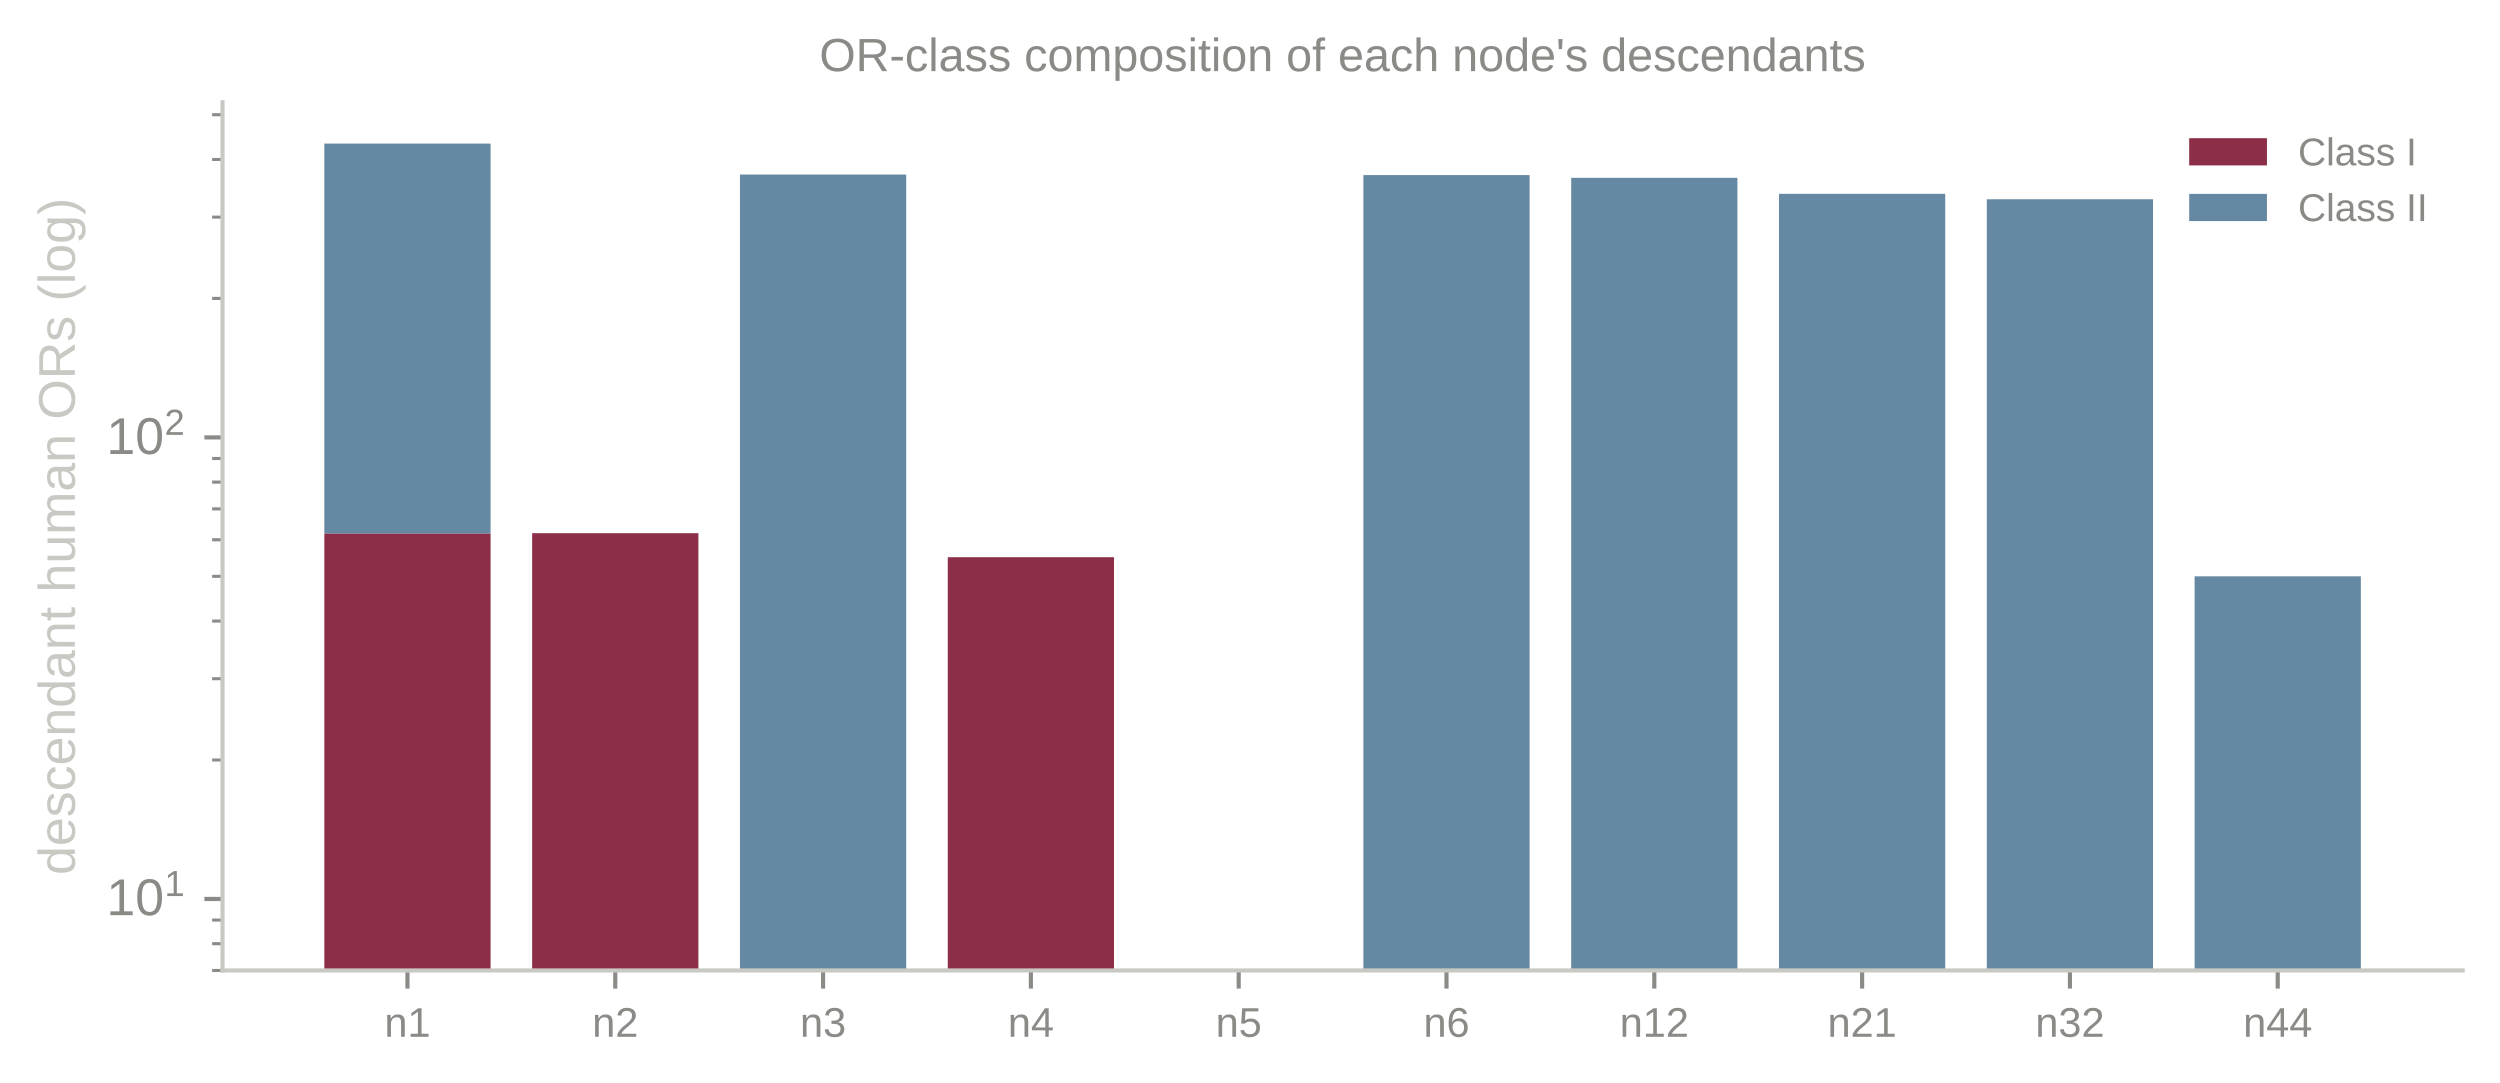
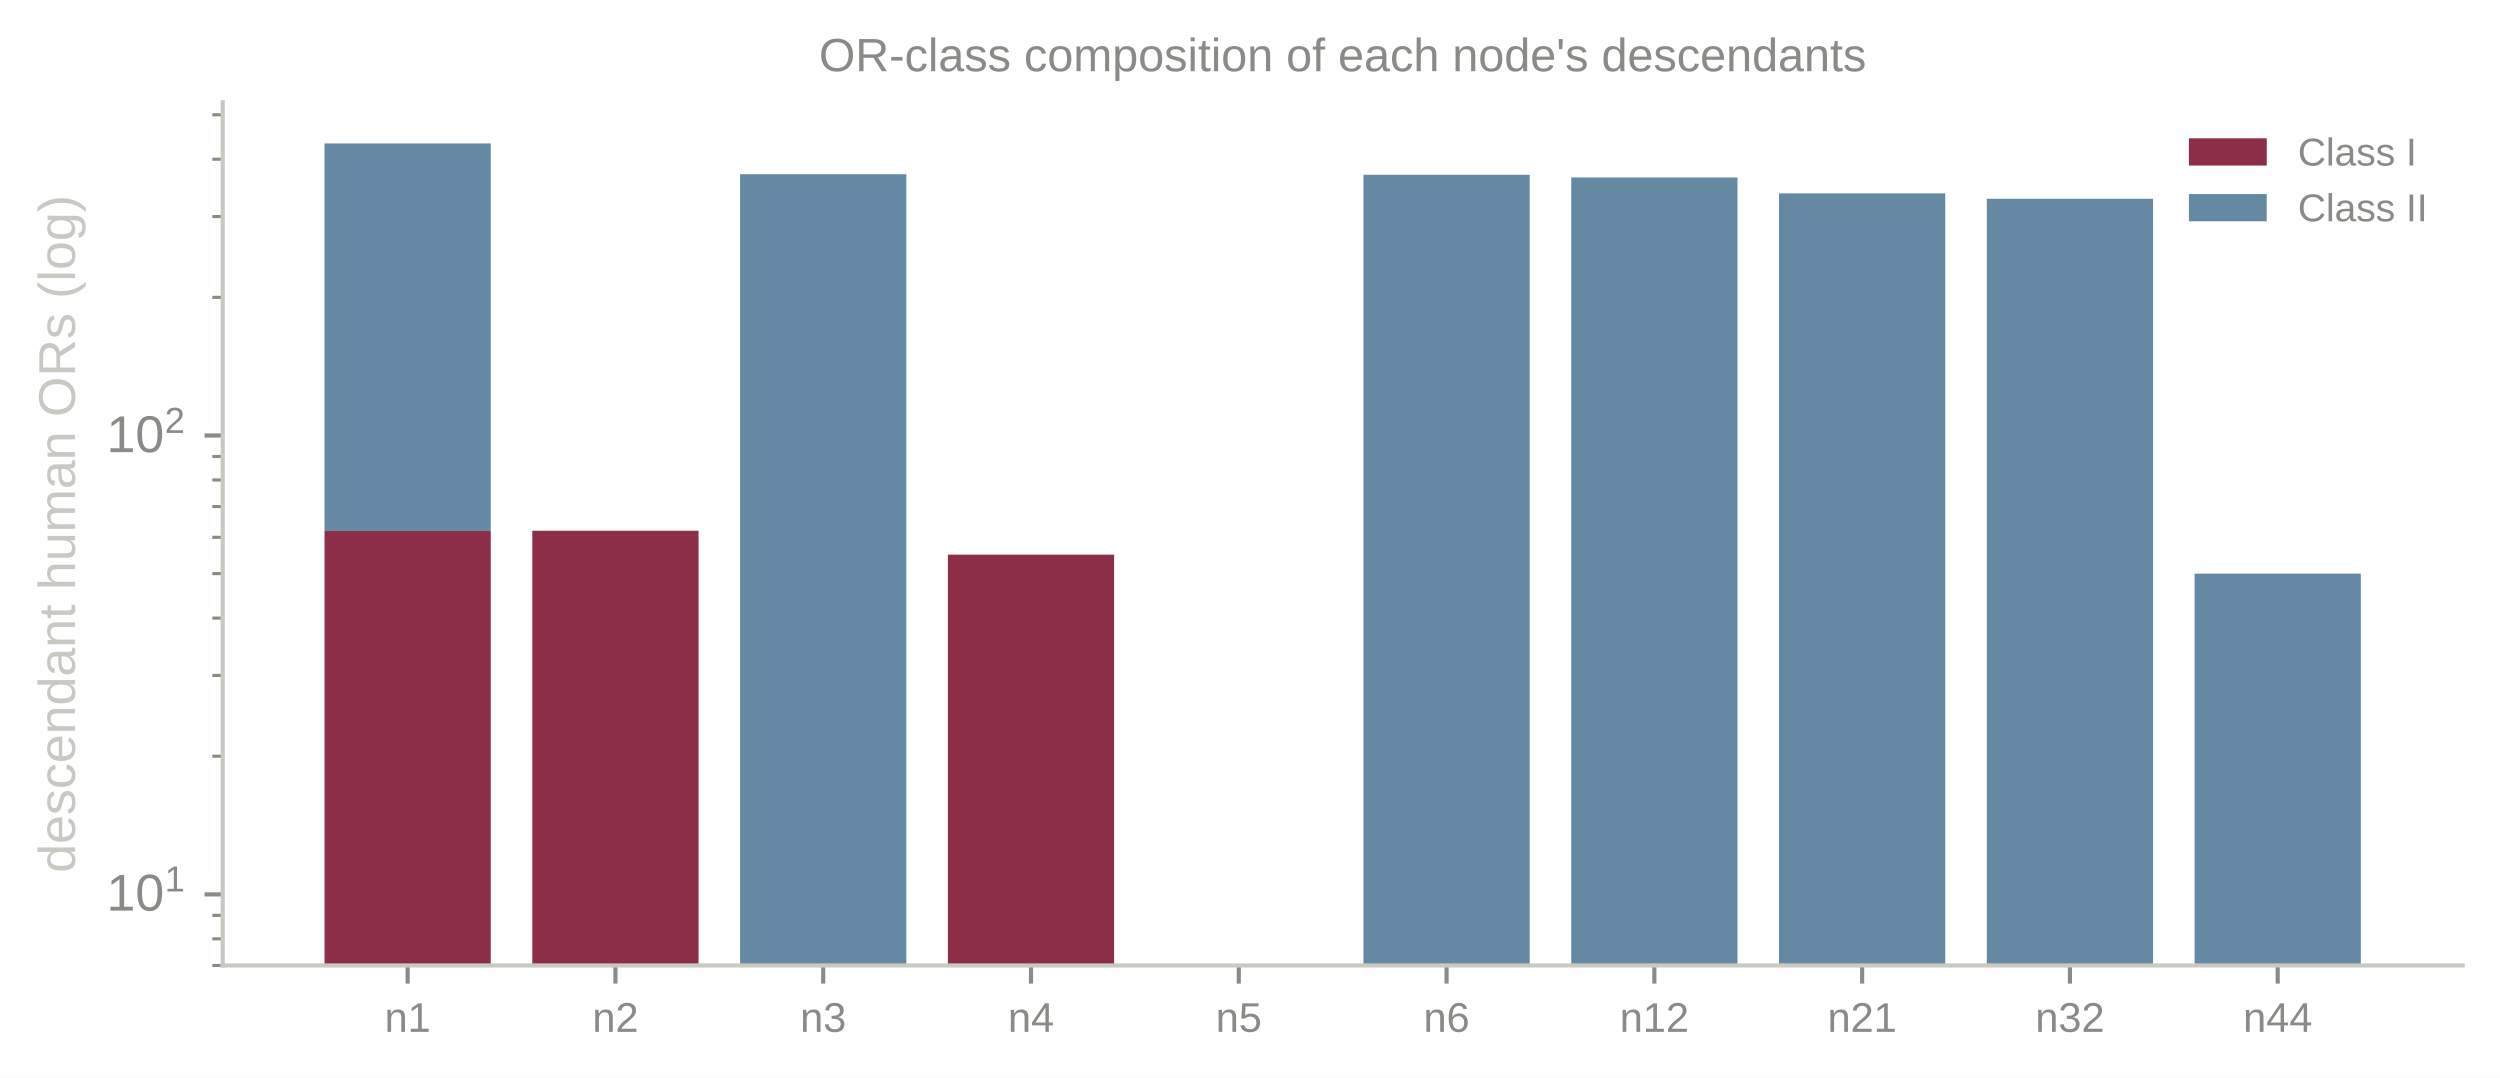
- <svg xmlns="http://www.w3.org/2000/svg" xmlns:xlink="http://www.w3.org/1999/xlink" width="482.252pt" height="208.86pt" viewBox="0 0 482.252 208.86" version="1.1">
+ <svg xmlns="http://www.w3.org/2000/svg" xmlns:xlink="http://www.w3.org/1999/xlink" width="481.814pt" height="207.725pt" viewBox="0 0 481.814 207.725" version="1.1">
  <defs>
    <style type="text/css">*{stroke-linejoin: round; stroke-linecap: butt}</style>
  </defs>
  <g id="figure_1">
    <g id="patch_1">
-       <path d="M 0 208.86  L 482.252 208.86  L 482.252 0  L 0 0  z " style="fill: #ffffff" />
+       <path d="M 0 207.725  L 481.814 207.725  L 481.814 0  L 0 0  z " style="fill: #ffffff" />
    </g>
    <g id="axes_1">
      <g id="patch_2">
-         <path d="M 42.922 187.202  L 475.052 187.202  L 475.052 19.722  L 42.922 19.722  z " style="fill: #ffffff" />
+         <path d="M 42.922 186.068  L 474.614 186.068  L 474.614 19.722  L 42.922 19.722  z " style="fill: #ffffff" />
      </g>
      <g id="patch_3">
-         <path d="M 62.564 89302.12  L 94.633 89302.12  L 94.633 102.906  L 62.564 102.906  z " clip-path="url(#pc86c1fcadb)" style="fill: #7f1734; opacity: 0.9" />
+         <path d="M 62.544 88697.301  L 94.581 88697.301  L 94.581 102.343  L 62.544 102.343  z " clip-path="url(#paae7e68048)" style="fill: #7f1734; opacity: 0.9" />
      </g>
      <g id="patch_4">
-         <path d="M 102.65 89302.12  L 134.72 89302.12  L 134.72 102.855  L 102.65 102.855  z " clip-path="url(#pc86c1fcadb)" style="fill: #7f1734; opacity: 0.9" />
+         <path d="M 102.59 88697.301  L 134.626 88697.301  L 134.626 102.292  L 102.59 102.292  z " clip-path="url(#paae7e68048)" style="fill: #7f1734; opacity: 0.9" />
      </g>
      <g id="patch_5">
-         <path d="M 142.737 89302.12  L 174.806 89302.12  L 174.806 89302.12  L 142.737 89302.12  z " clip-path="url(#pc86c1fcadb)" style="fill: #7f1734; opacity: 0.9" />
+         <path d="M 142.636 88697.301  L 174.672 88697.301  L 174.672 88697.301  L 142.636 88697.301  z " clip-path="url(#paae7e68048)" style="fill: #7f1734; opacity: 0.9" />
      </g>
      <g id="patch_6">
-         <path d="M 182.823 89302.12  L 214.892 89302.12  L 214.892 107.488  L 182.823 107.488  z " clip-path="url(#pc86c1fcadb)" style="fill: #7f1734; opacity: 0.9" />
+         <path d="M 182.681 88697.301  L 214.718 88697.301  L 214.718 106.894  L 182.681 106.894  z " clip-path="url(#paae7e68048)" style="fill: #7f1734; opacity: 0.9" />
      </g>
      <g id="patch_7">
-         <path d="M 222.909 89302.12  L 254.979 89302.12  L 254.979 187.202  L 222.909 187.202  z " clip-path="url(#pc86c1fcadb)" style="fill: #7f1734; opacity: 0.9" />
+         <path d="M 222.727 88697.301  L 254.764 88697.301  L 254.764 186.068  L 222.727 186.068  z " clip-path="url(#paae7e68048)" style="fill: #7f1734; opacity: 0.9" />
      </g>
      <g id="patch_8">
-         <path d="M 262.996 89302.12  L 295.065 89302.12  L 295.065 89302.12  L 262.996 89302.12  z " clip-path="url(#pc86c1fcadb)" style="fill: #7f1734; opacity: 0.9" />
+         <path d="M 262.773 88697.301  L 294.809 88697.301  L 294.809 88697.301  L 262.773 88697.301  z " clip-path="url(#paae7e68048)" style="fill: #7f1734; opacity: 0.9" />
      </g>
      <g id="patch_9">
-         <path d="M 303.082 89302.12  L 335.151 89302.12  L 335.151 89302.12  L 303.082 89302.12  z " clip-path="url(#pc86c1fcadb)" style="fill: #7f1734; opacity: 0.9" />
+         <path d="M 302.818 88697.301  L 334.855 88697.301  L 334.855 88697.301  L 302.818 88697.301  z " clip-path="url(#paae7e68048)" style="fill: #7f1734; opacity: 0.9" />
      </g>
      <g id="patch_10">
-         <path d="M 343.168 89302.12  L 375.237 89302.12  L 375.237 89302.12  L 343.168 89302.12  z " clip-path="url(#pc86c1fcadb)" style="fill: #7f1734; opacity: 0.9" />
+         <path d="M 342.864 88697.301  L 374.901 88697.301  L 374.901 88697.301  L 342.864 88697.301  z " clip-path="url(#paae7e68048)" style="fill: #7f1734; opacity: 0.9" />
      </g>
      <g id="patch_11">
-         <path d="M 383.255 89302.12  L 415.324 89302.12  L 415.324 89302.12  L 383.255 89302.12  z " clip-path="url(#pc86c1fcadb)" style="fill: #7f1734; opacity: 0.9" />
+         <path d="M 382.91 88697.301  L 414.946 88697.301  L 414.946 88697.301  L 382.91 88697.301  z " clip-path="url(#paae7e68048)" style="fill: #7f1734; opacity: 0.9" />
      </g>
      <g id="patch_12">
-         <path d="M 423.341 89302.12  L 455.41 89302.12  L 455.41 89302.12  L 423.341 89302.12  z " clip-path="url(#pc86c1fcadb)" style="fill: #7f1734; opacity: 0.9" />
+         <path d="M 422.955 88697.301  L 454.992 88697.301  L 454.992 88697.301  L 422.955 88697.301  z " clip-path="url(#paae7e68048)" style="fill: #7f1734; opacity: 0.9" />
      </g>
      <g id="patch_13">
-         <path d="M 62.564 102.906  L 94.633 102.906  L 94.633 27.697  L 62.564 27.697  z " clip-path="url(#pc86c1fcadb)" style="fill: #557c99; opacity: 0.9" />
+         <path d="M 62.544 102.343  L 94.581 102.343  L 94.581 27.643  L 62.544 27.643  z " clip-path="url(#paae7e68048)" style="fill: #557c99; opacity: 0.9" />
      </g>
      <g id="patch_14">
-         <path d="M 102.65 102.855  L 134.72 102.855  L 134.72 102.855  L 102.65 102.855  z " clip-path="url(#pc86c1fcadb)" style="fill: #557c99; opacity: 0.9" />
+         <path d="M 102.59 102.292  L 134.626 102.292  L 134.626 102.292  L 102.59 102.292  z " clip-path="url(#paae7e68048)" style="fill: #557c99; opacity: 0.9" />
      </g>
      <g id="patch_15">
-         <path d="M 142.737 89302.12  L 174.806 89302.12  L 174.806 33.673  L 142.737 33.673  z " clip-path="url(#pc86c1fcadb)" style="fill: #557c99; opacity: 0.9" />
+         <path d="M 142.636 88697.301  L 174.672 88697.301  L 174.672 33.579  L 142.636 33.579  z " clip-path="url(#paae7e68048)" style="fill: #557c99; opacity: 0.9" />
      </g>
      <g id="patch_16">
-         <path d="M 182.823 107.488  L 214.892 107.488  L 214.892 107.488  L 182.823 107.488  z " clip-path="url(#pc86c1fcadb)" style="fill: #557c99; opacity: 0.9" />
+         <path d="M 182.681 106.894  L 214.718 106.894  L 214.718 106.894  L 182.681 106.894  z " clip-path="url(#paae7e68048)" style="fill: #557c99; opacity: 0.9" />
      </g>
      <g id="patch_17">
-         <path d="M 222.909 187.202  L 254.979 187.202  L 254.979 187.202  L 222.909 187.202  z " clip-path="url(#pc86c1fcadb)" style="fill: #557c99; opacity: 0.9" />
+         <path d="M 222.727 186.068  L 254.764 186.068  L 254.764 186.068  L 222.727 186.068  z " clip-path="url(#paae7e68048)" style="fill: #557c99; opacity: 0.9" />
      </g>
      <g id="patch_18">
-         <path d="M 262.996 89302.12  L 295.065 89302.12  L 295.065 33.778  L 262.996 33.778  z " clip-path="url(#pc86c1fcadb)" style="fill: #557c99; opacity: 0.9" />
+         <path d="M 262.773 88697.301  L 294.809 88697.301  L 294.809 33.682  L 262.773 33.682  z " clip-path="url(#paae7e68048)" style="fill: #557c99; opacity: 0.9" />
      </g>
      <g id="patch_19">
-         <path d="M 303.082 89302.12  L 335.151 89302.12  L 335.151 34.304  L 303.082 34.304  z " clip-path="url(#pc86c1fcadb)" style="fill: #557c99; opacity: 0.9" />
+         <path d="M 302.818 88697.301  L 334.855 88697.301  L 334.855 34.205  L 302.818 34.205  z " clip-path="url(#paae7e68048)" style="fill: #557c99; opacity: 0.9" />
      </g>
      <g id="patch_20">
-         <path d="M 343.168 89302.12  L 375.237 89302.12  L 375.237 37.39  L 343.168 37.39  z " clip-path="url(#pc86c1fcadb)" style="fill: #557c99; opacity: 0.9" />
+         <path d="M 342.864 88697.301  L 374.901 88697.301  L 374.901 37.27  L 342.864 37.27  z " clip-path="url(#paae7e68048)" style="fill: #557c99; opacity: 0.9" />
      </g>
      <g id="patch_21">
-         <path d="M 383.255 89302.12  L 415.324 89302.12  L 415.324 38.437  L 383.255 38.437  z " clip-path="url(#pc86c1fcadb)" style="fill: #557c99; opacity: 0.9" />
+         <path d="M 382.91 88697.301  L 414.946 88697.301  L 414.946 38.31  L 382.91 38.31  z " clip-path="url(#paae7e68048)" style="fill: #557c99; opacity: 0.9" />
      </g>
      <g id="patch_22">
-         <path d="M 423.341 89302.12  L 455.41 89302.12  L 455.41 111.174  L 423.341 111.174  z " clip-path="url(#pc86c1fcadb)" style="fill: #557c99; opacity: 0.9" />
+         <path d="M 422.955 88697.301  L 454.992 88697.301  L 454.992 110.554  L 422.955 110.554  z " clip-path="url(#paae7e68048)" style="fill: #557c99; opacity: 0.9" />
      </g>
      <g id="matplotlib.axis_1">
        <g id="xtick_1">
          <g id="line2d_1">
            <defs>
-               <path id="m85311aae7d" d="M 0 0  L 0 3.5  " style="stroke: #8a8a86; stroke-width: 0.8" />
+               <path id="m43a5666c84" d="M 0 0  L 0 3.5  " style="stroke: #8a8a86; stroke-width: 0.8" />
            </defs>
            <g>
-               <use xlink:href="#m85311aae7d" x="78.599" y="187.202" style="fill: #8a8a86; stroke: #8a8a86; stroke-width: 0.8" />
+               <use xlink:href="#m43a5666c84" x="78.563" y="186.068" style="fill: #8a8a86; stroke: #8a8a86; stroke-width: 0.8" />
            </g>
          </g>
          <g id="text_1">
-             <text style="font-size: 8px; font-family: 'Liberation Sans'; text-anchor: middle; fill: #8a8a86" x="78.599" y="200" transform="rotate(-0 78.5987 199.9997)">n1</text>
+             <text style="font-size: 8px; font-family: 'Liberation Sans'; text-anchor: middle; fill: #8a8a86" x="78.563" y="198.865" transform="rotate(-0 78.56253 198.8651)">n1</text>
          </g>
        </g>
        <g id="xtick_2">
          <g id="line2d_2">
            <g>
-               <use xlink:href="#m85311aae7d" x="118.685" y="187.202" style="fill: #8a8a86; stroke: #8a8a86; stroke-width: 0.8" />
+               <use xlink:href="#m43a5666c84" x="118.608" y="186.068" style="fill: #8a8a86; stroke: #8a8a86; stroke-width: 0.8" />
            </g>
          </g>
          <g id="text_2">
-             <text style="font-size: 8px; font-family: 'Liberation Sans'; text-anchor: middle; fill: #8a8a86" x="118.685" y="200" transform="rotate(-0 118.685 199.9997)">n2</text>
+             <text style="font-size: 8px; font-family: 'Liberation Sans'; text-anchor: middle; fill: #8a8a86" x="118.608" y="198.865" transform="rotate(-0 118.6082 198.8651)">n2</text>
          </g>
        </g>
        <g id="xtick_3">
          <g id="line2d_3">
            <g>
-               <use xlink:href="#m85311aae7d" x="158.771" y="187.202" style="fill: #8a8a86; stroke: #8a8a86; stroke-width: 0.8" />
+               <use xlink:href="#m43a5666c84" x="158.654" y="186.068" style="fill: #8a8a86; stroke: #8a8a86; stroke-width: 0.8" />
            </g>
          </g>
          <g id="text_3">
-             <text style="font-size: 8px; font-family: 'Liberation Sans'; text-anchor: middle; fill: #8a8a86" x="158.771" y="200" transform="rotate(-0 158.7713 199.9997)">n3</text>
+             <text style="font-size: 8px; font-family: 'Liberation Sans'; text-anchor: middle; fill: #8a8a86" x="158.654" y="198.865" transform="rotate(-0 158.6539 198.8651)">n3</text>
          </g>
        </g>
        <g id="xtick_4">
          <g id="line2d_4">
            <g>
-               <use xlink:href="#m85311aae7d" x="198.858" y="187.202" style="fill: #8a8a86; stroke: #8a8a86; stroke-width: 0.8" />
+               <use xlink:href="#m43a5666c84" x="198.7" y="186.068" style="fill: #8a8a86; stroke: #8a8a86; stroke-width: 0.8" />
            </g>
          </g>
          <g id="text_4">
-             <text style="font-size: 8px; font-family: 'Liberation Sans'; text-anchor: middle; fill: #8a8a86" x="198.858" y="200" transform="rotate(-0 198.8577 199.9997)">n4</text>
+             <text style="font-size: 8px; font-family: 'Liberation Sans'; text-anchor: middle; fill: #8a8a86" x="198.7" y="198.865" transform="rotate(-0 198.6996 198.8651)">n4</text>
          </g>
        </g>
        <g id="xtick_5">
          <g id="line2d_5">
            <g>
-               <use xlink:href="#m85311aae7d" x="238.944" y="187.202" style="fill: #8a8a86; stroke: #8a8a86; stroke-width: 0.8" />
+               <use xlink:href="#m43a5666c84" x="238.745" y="186.068" style="fill: #8a8a86; stroke: #8a8a86; stroke-width: 0.8" />
            </g>
          </g>
          <g id="text_5">
-             <text style="font-size: 8px; font-family: 'Liberation Sans'; text-anchor: middle; fill: #8a8a86" x="238.944" y="200" transform="rotate(-0 238.944 199.9997)">n5</text>
+             <text style="font-size: 8px; font-family: 'Liberation Sans'; text-anchor: middle; fill: #8a8a86" x="238.745" y="198.865" transform="rotate(-0 238.7453 198.8651)">n5</text>
          </g>
        </g>
        <g id="xtick_6">
          <g id="line2d_6">
            <g>
-               <use xlink:href="#m85311aae7d" x="279.03" y="187.202" style="fill: #8a8a86; stroke: #8a8a86; stroke-width: 0.8" />
+               <use xlink:href="#m43a5666c84" x="278.791" y="186.068" style="fill: #8a8a86; stroke: #8a8a86; stroke-width: 0.8" />
            </g>
          </g>
          <g id="text_6">
-             <text style="font-size: 8px; font-family: 'Liberation Sans'; text-anchor: middle; fill: #8a8a86" x="279.03" y="200" transform="rotate(-0 279.0303 199.9997)">n6</text>
+             <text style="font-size: 8px; font-family: 'Liberation Sans'; text-anchor: middle; fill: #8a8a86" x="278.791" y="198.865" transform="rotate(-0 278.7909 198.8651)">n6</text>
          </g>
        </g>
        <g id="xtick_7">
          <g id="line2d_7">
            <g>
-               <use xlink:href="#m85311aae7d" x="319.117" y="187.202" style="fill: #8a8a86; stroke: #8a8a86; stroke-width: 0.8" />
+               <use xlink:href="#m43a5666c84" x="318.837" y="186.068" style="fill: #8a8a86; stroke: #8a8a86; stroke-width: 0.8" />
            </g>
          </g>
          <g id="text_7">
-             <text style="font-size: 8px; font-family: 'Liberation Sans'; text-anchor: middle; fill: #8a8a86" x="319.117" y="200" transform="rotate(-0 319.1166 199.9997)">n12</text>
+             <text style="font-size: 8px; font-family: 'Liberation Sans'; text-anchor: middle; fill: #8a8a86" x="318.837" y="198.865" transform="rotate(-0 318.8366 198.8651)">n12</text>
          </g>
        </g>
        <g id="xtick_8">
          <g id="line2d_8">
            <g>
-               <use xlink:href="#m85311aae7d" x="359.203" y="187.202" style="fill: #8a8a86; stroke: #8a8a86; stroke-width: 0.8" />
+               <use xlink:href="#m43a5666c84" x="358.882" y="186.068" style="fill: #8a8a86; stroke: #8a8a86; stroke-width: 0.8" />
            </g>
          </g>
          <g id="text_8">
-             <text style="font-size: 8px; font-family: 'Liberation Sans'; text-anchor: middle; fill: #8a8a86" x="359.203" y="200" transform="rotate(-0 359.2029 199.9997)">n21</text>
+             <text style="font-size: 8px; font-family: 'Liberation Sans'; text-anchor: middle; fill: #8a8a86" x="358.882" y="198.865" transform="rotate(-0 358.8823 198.8651)">n21</text>
          </g>
        </g>
        <g id="xtick_9">
          <g id="line2d_9">
            <g>
-               <use xlink:href="#m85311aae7d" x="399.289" y="187.202" style="fill: #8a8a86; stroke: #8a8a86; stroke-width: 0.8" />
+               <use xlink:href="#m43a5666c84" x="398.928" y="186.068" style="fill: #8a8a86; stroke: #8a8a86; stroke-width: 0.8" />
            </g>
          </g>
          <g id="text_9">
-             <text style="font-size: 8px; font-family: 'Liberation Sans'; text-anchor: middle; fill: #8a8a86" x="399.289" y="200" transform="rotate(-0 399.2893 199.9997)">n32</text>
+             <text style="font-size: 8px; font-family: 'Liberation Sans'; text-anchor: middle; fill: #8a8a86" x="398.928" y="198.865" transform="rotate(-0 398.928 198.8651)">n32</text>
          </g>
        </g>
        <g id="xtick_10">
          <g id="line2d_10">
            <g>
-               <use xlink:href="#m85311aae7d" x="439.376" y="187.202" style="fill: #8a8a86; stroke: #8a8a86; stroke-width: 0.8" />
+               <use xlink:href="#m43a5666c84" x="438.974" y="186.068" style="fill: #8a8a86; stroke: #8a8a86; stroke-width: 0.8" />
            </g>
          </g>
          <g id="text_10">
-             <text style="font-size: 8px; font-family: 'Liberation Sans'; text-anchor: middle; fill: #8a8a86" x="439.376" y="200" transform="rotate(-0 439.3756 199.9997)">n44</text>
+             <text style="font-size: 8px; font-family: 'Liberation Sans'; text-anchor: middle; fill: #8a8a86" x="438.974" y="198.865" transform="rotate(-0 438.9737 198.8651)">n44</text>
          </g>
        </g>
      </g>
      <g id="matplotlib.axis_2">
        <g id="ytick_1">
          <g id="line2d_11">
            <defs>
-               <path id="m9289143dc4" d="M 0 0  L -3.5 0  " style="stroke: #8a8a86; stroke-width: 0.8" />
+               <path id="ma08cedba66" d="M 0 0  L -3.5 0  " style="stroke: #8a8a86; stroke-width: 0.8" />
            </defs>
            <g>
-               <use xlink:href="#m9289143dc4" x="42.922" y="173.41" style="fill: #8a8a86; stroke: #8a8a86; stroke-width: 0.8" />
+               <use xlink:href="#ma08cedba66" x="42.922" y="172.369" style="fill: #8a8a86; stroke: #8a8a86; stroke-width: 0.8" />
            </g>
          </g>
          <g id="text_11">
-             <g style="fill: #8a8a86" transform="translate(20.52188 177.0332)">
+             <g style="fill: #8a8a86" transform="translate(20.52188 175.9921)">
              <text>
                <tspan x="0" y="-0.491" style="font-size: 10px; font-family: 'Liberation Sans'; fill: #8a8a86">1</tspan>
                <tspan x="5.562" y="-0.491" style="font-size: 10px; font-family: 'Liberation Sans'; fill: #8a8a86">0</tspan>
                <tspan x="11.215" y="-4.188" style="font-size: 7px; font-family: 'Liberation Sans'; fill: #8a8a86">1</tspan>
              </text>
            </g>
          </g>
        </g>
        <g id="ytick_2">
          <g id="line2d_12">
            <g>
-               <use xlink:href="#m9289143dc4" x="42.922" y="84.37" style="fill: #8a8a86; stroke: #8a8a86; stroke-width: 0.8" />
+               <use xlink:href="#ma08cedba66" x="42.922" y="83.932" style="fill: #8a8a86; stroke: #8a8a86; stroke-width: 0.8" />
            </g>
          </g>
          <g id="text_12">
-             <g style="fill: #8a8a86" transform="translate(20.52188 87.99353)">
+             <g style="fill: #8a8a86" transform="translate(20.52188 87.5556)">
              <text>
                <tspan x="0" y="-0.414" style="font-size: 10px; font-family: 'Liberation Sans'; fill: #8a8a86">1</tspan>
                <tspan x="5.562" y="-0.414" style="font-size: 10px; font-family: 'Liberation Sans'; fill: #8a8a86">0</tspan>
                <tspan x="11.215" y="-4.111" style="font-size: 7px; font-family: 'Liberation Sans'; fill: #8a8a86">2</tspan>
              </text>
            </g>
          </g>
        </g>
        <g id="ytick_3">
          <g id="line2d_13">
            <defs>
-               <path id="m347112dc38" d="M 0 0  L -2 0  " style="stroke: #8a8a86; stroke-width: 0.6" />
+               <path id="mb0ce360c8f" d="M 0 0  L -2 0  " style="stroke: #8a8a86; stroke-width: 0.6" />
            </defs>
            <g>
-               <use xlink:href="#m347112dc38" x="42.922" y="187.202" style="fill: #8a8a86; stroke: #8a8a86; stroke-width: 0.6" />
+               <use xlink:href="#mb0ce360c8f" x="42.922" y="186.068" style="fill: #8a8a86; stroke: #8a8a86; stroke-width: 0.6" />
            </g>
          </g>
        </g>
        <g id="ytick_4">
          <g id="line2d_14">
            <g>
-               <use xlink:href="#m347112dc38" x="42.922" y="182.039" style="fill: #8a8a86; stroke: #8a8a86; stroke-width: 0.6" />
+               <use xlink:href="#mb0ce360c8f" x="42.922" y="180.939" style="fill: #8a8a86; stroke: #8a8a86; stroke-width: 0.6" />
            </g>
          </g>
        </g>
        <g id="ytick_5">
          <g id="line2d_15">
            <g>
-               <use xlink:href="#m347112dc38" x="42.922" y="177.484" style="fill: #8a8a86; stroke: #8a8a86; stroke-width: 0.6" />
+               <use xlink:href="#mb0ce360c8f" x="42.922" y="176.415" style="fill: #8a8a86; stroke: #8a8a86; stroke-width: 0.6" />
            </g>
          </g>
        </g>
        <g id="ytick_6">
          <g id="line2d_16">
            <g>
-               <use xlink:href="#m347112dc38" x="42.922" y="146.606" style="fill: #8a8a86; stroke: #8a8a86; stroke-width: 0.6" />
+               <use xlink:href="#mb0ce360c8f" x="42.922" y="145.747" style="fill: #8a8a86; stroke: #8a8a86; stroke-width: 0.6" />
            </g>
          </g>
        </g>
        <g id="ytick_7">
          <g id="line2d_17">
            <g>
-               <use xlink:href="#m347112dc38" x="42.922" y="130.927" style="fill: #8a8a86; stroke: #8a8a86; stroke-width: 0.6" />
+               <use xlink:href="#mb0ce360c8f" x="42.922" y="130.174" style="fill: #8a8a86; stroke: #8a8a86; stroke-width: 0.6" />
            </g>
          </g>
        </g>
        <g id="ytick_8">
          <g id="line2d_18">
            <g>
-               <use xlink:href="#m347112dc38" x="42.922" y="119.803" style="fill: #8a8a86; stroke: #8a8a86; stroke-width: 0.6" />
+               <use xlink:href="#mb0ce360c8f" x="42.922" y="119.125" style="fill: #8a8a86; stroke: #8a8a86; stroke-width: 0.6" />
            </g>
          </g>
        </g>
        <g id="ytick_9">
          <g id="line2d_19">
            <g>
-               <use xlink:href="#m347112dc38" x="42.922" y="111.174" style="fill: #8a8a86; stroke: #8a8a86; stroke-width: 0.6" />
+               <use xlink:href="#mb0ce360c8f" x="42.922" y="110.554" style="fill: #8a8a86; stroke: #8a8a86; stroke-width: 0.6" />
            </g>
          </g>
        </g>
        <g id="ytick_10">
          <g id="line2d_20">
            <g>
-               <use xlink:href="#m347112dc38" x="42.922" y="104.123" style="fill: #8a8a86; stroke: #8a8a86; stroke-width: 0.6" />
+               <use xlink:href="#mb0ce360c8f" x="42.922" y="103.552" style="fill: #8a8a86; stroke: #8a8a86; stroke-width: 0.6" />
            </g>
          </g>
        </g>
        <g id="ytick_11">
          <g id="line2d_21">
            <g>
-               <use xlink:href="#m347112dc38" x="42.922" y="98.163" style="fill: #8a8a86; stroke: #8a8a86; stroke-width: 0.6" />
+               <use xlink:href="#mb0ce360c8f" x="42.922" y="97.631" style="fill: #8a8a86; stroke: #8a8a86; stroke-width: 0.6" />
            </g>
          </g>
        </g>
        <g id="ytick_12">
          <g id="line2d_22">
            <g>
-               <use xlink:href="#m347112dc38" x="42.922" y="92.999" style="fill: #8a8a86; stroke: #8a8a86; stroke-width: 0.6" />
+               <use xlink:href="#mb0ce360c8f" x="42.922" y="92.503" style="fill: #8a8a86; stroke: #8a8a86; stroke-width: 0.6" />
            </g>
          </g>
        </g>
        <g id="ytick_13">
          <g id="line2d_23">
            <g>
-               <use xlink:href="#m347112dc38" x="42.922" y="88.444" style="fill: #8a8a86; stroke: #8a8a86; stroke-width: 0.6" />
+               <use xlink:href="#mb0ce360c8f" x="42.922" y="87.979" style="fill: #8a8a86; stroke: #8a8a86; stroke-width: 0.6" />
            </g>
          </g>
        </g>
        <g id="ytick_14">
          <g id="line2d_24">
            <g>
-               <use xlink:href="#m347112dc38" x="42.922" y="57.566" style="fill: #8a8a86; stroke: #8a8a86; stroke-width: 0.6" />
+               <use xlink:href="#mb0ce360c8f" x="42.922" y="57.31" style="fill: #8a8a86; stroke: #8a8a86; stroke-width: 0.6" />
            </g>
          </g>
        </g>
        <g id="ytick_15">
          <g id="line2d_25">
            <g>
-               <use xlink:href="#m347112dc38" x="42.922" y="41.887" style="fill: #8a8a86; stroke: #8a8a86; stroke-width: 0.6" />
+               <use xlink:href="#mb0ce360c8f" x="42.922" y="41.737" style="fill: #8a8a86; stroke: #8a8a86; stroke-width: 0.6" />
            </g>
          </g>
        </g>
        <g id="ytick_16">
          <g id="line2d_26">
            <g>
-               <use xlink:href="#m347112dc38" x="42.922" y="30.763" style="fill: #8a8a86; stroke: #8a8a86; stroke-width: 0.6" />
+               <use xlink:href="#mb0ce360c8f" x="42.922" y="30.688" style="fill: #8a8a86; stroke: #8a8a86; stroke-width: 0.6" />
            </g>
          </g>
        </g>
        <g id="ytick_17">
          <g id="line2d_27">
            <g>
-               <use xlink:href="#m347112dc38" x="42.922" y="22.134" style="fill: #8a8a86; stroke: #8a8a86; stroke-width: 0.6" />
+               <use xlink:href="#mb0ce360c8f" x="42.922" y="22.118" style="fill: #8a8a86; stroke: #8a8a86; stroke-width: 0.6" />
            </g>
          </g>
        </g>
        <g id="text_13">
-           <text style="font-size: 10px; font-family: 'Liberation Sans'; text-anchor: middle; fill: #c9c9c4" x="14.447" y="103.462" transform="rotate(-90 14.44688 103.4622)">descendant human ORs (log)</text>
+           <text style="font-size: 10px; font-family: 'Liberation Sans'; text-anchor: middle; fill: #c9c9c4" x="14.447" y="102.895" transform="rotate(-90 14.44688 102.8949)">descendant human ORs (log)</text>
        </g>
      </g>
      <g id="patch_23">
-         <path d="M 42.922 187.202  L 42.922 19.722  " style="fill: none; stroke: #c9c9c4; stroke-width: 0.8; stroke-linejoin: miter; stroke-linecap: square" />
+         <path d="M 42.922 186.068  L 42.922 19.722  " style="fill: none; stroke: #c9c9c4; stroke-width: 0.8; stroke-linejoin: miter; stroke-linecap: square" />
      </g>
      <g id="patch_24">
-         <path d="M 42.922 187.202  L 475.052 187.202  " style="fill: none; stroke: #c9c9c4; stroke-width: 0.8; stroke-linejoin: miter; stroke-linecap: square" />
+         <path d="M 42.922 186.068  L 474.614 186.068  " style="fill: none; stroke: #c9c9c4; stroke-width: 0.8; stroke-linejoin: miter; stroke-linecap: square" />
      </g>
      <g id="text_14">
-         <text style="font-size: 9px; font-family: 'Liberation Sans'; text-anchor: middle; fill: #8a8a86" x="258.987" y="13.722" transform="rotate(-0 258.9871 13.72219)">OR-class composition of each node's descendants</text>
+         <text style="font-size: 9px; font-family: 'Liberation Sans'; text-anchor: middle; fill: #8a8a86" x="258.768" y="13.722" transform="rotate(-0 258.7681 13.72219)">OR-class composition of each node's descendants</text>
      </g>
      <g id="legend_1">
        <g id="patch_25">
-           <path d="M 422.298 31.907  L 437.298 31.907  L 437.298 26.657  L 422.298 26.657  z " style="fill: #7f1734; opacity: 0.9" />
+           <path d="M 421.86 31.907  L 436.86 31.907  L 436.86 26.657  L 421.86 26.657  z " style="fill: #7f1734; opacity: 0.9" />
        </g>
        <g id="text_15">
-           <text style="font-size: 7.5px; font-family: 'Liberation Sans'; text-anchor: start; fill: #8a8a86" x="443.298" y="31.907" transform="rotate(-0 443.2981 31.90734)">Class I</text>
+           <text style="font-size: 7.5px; font-family: 'Liberation Sans'; text-anchor: start; fill: #8a8a86" x="442.86" y="31.907" transform="rotate(-0 442.86 31.90734)">Class I</text>
        </g>
        <g id="patch_26">
-           <path d="M 422.298 42.649  L 437.298 42.649  L 437.298 37.399  L 422.298 37.399  z " style="fill: #557c99; opacity: 0.9" />
+           <path d="M 421.86 42.649  L 436.86 42.649  L 436.86 37.399  L 421.86 37.399  z " style="fill: #557c99; opacity: 0.9" />
        </g>
        <g id="text_16">
-           <text style="font-size: 7.5px; font-family: 'Liberation Sans'; text-anchor: start; fill: #8a8a86" x="443.298" y="42.649" transform="rotate(-0 443.2981 42.64875)">Class II</text>
+           <text style="font-size: 7.5px; font-family: 'Liberation Sans'; text-anchor: start; fill: #8a8a86" x="442.86" y="42.649" transform="rotate(-0 442.86 42.64875)">Class II</text>
        </g>
      </g>
    </g>
  </g>
  <defs>
-     <clipPath id="pc86c1fcadb">
-       <rect x="42.922" y="19.722" width="432.131" height="167.48" />
+     <clipPath id="paae7e68048">
+       <rect x="42.922" y="19.722" width="431.692" height="166.345" />
    </clipPath>
  </defs>
</svg>
